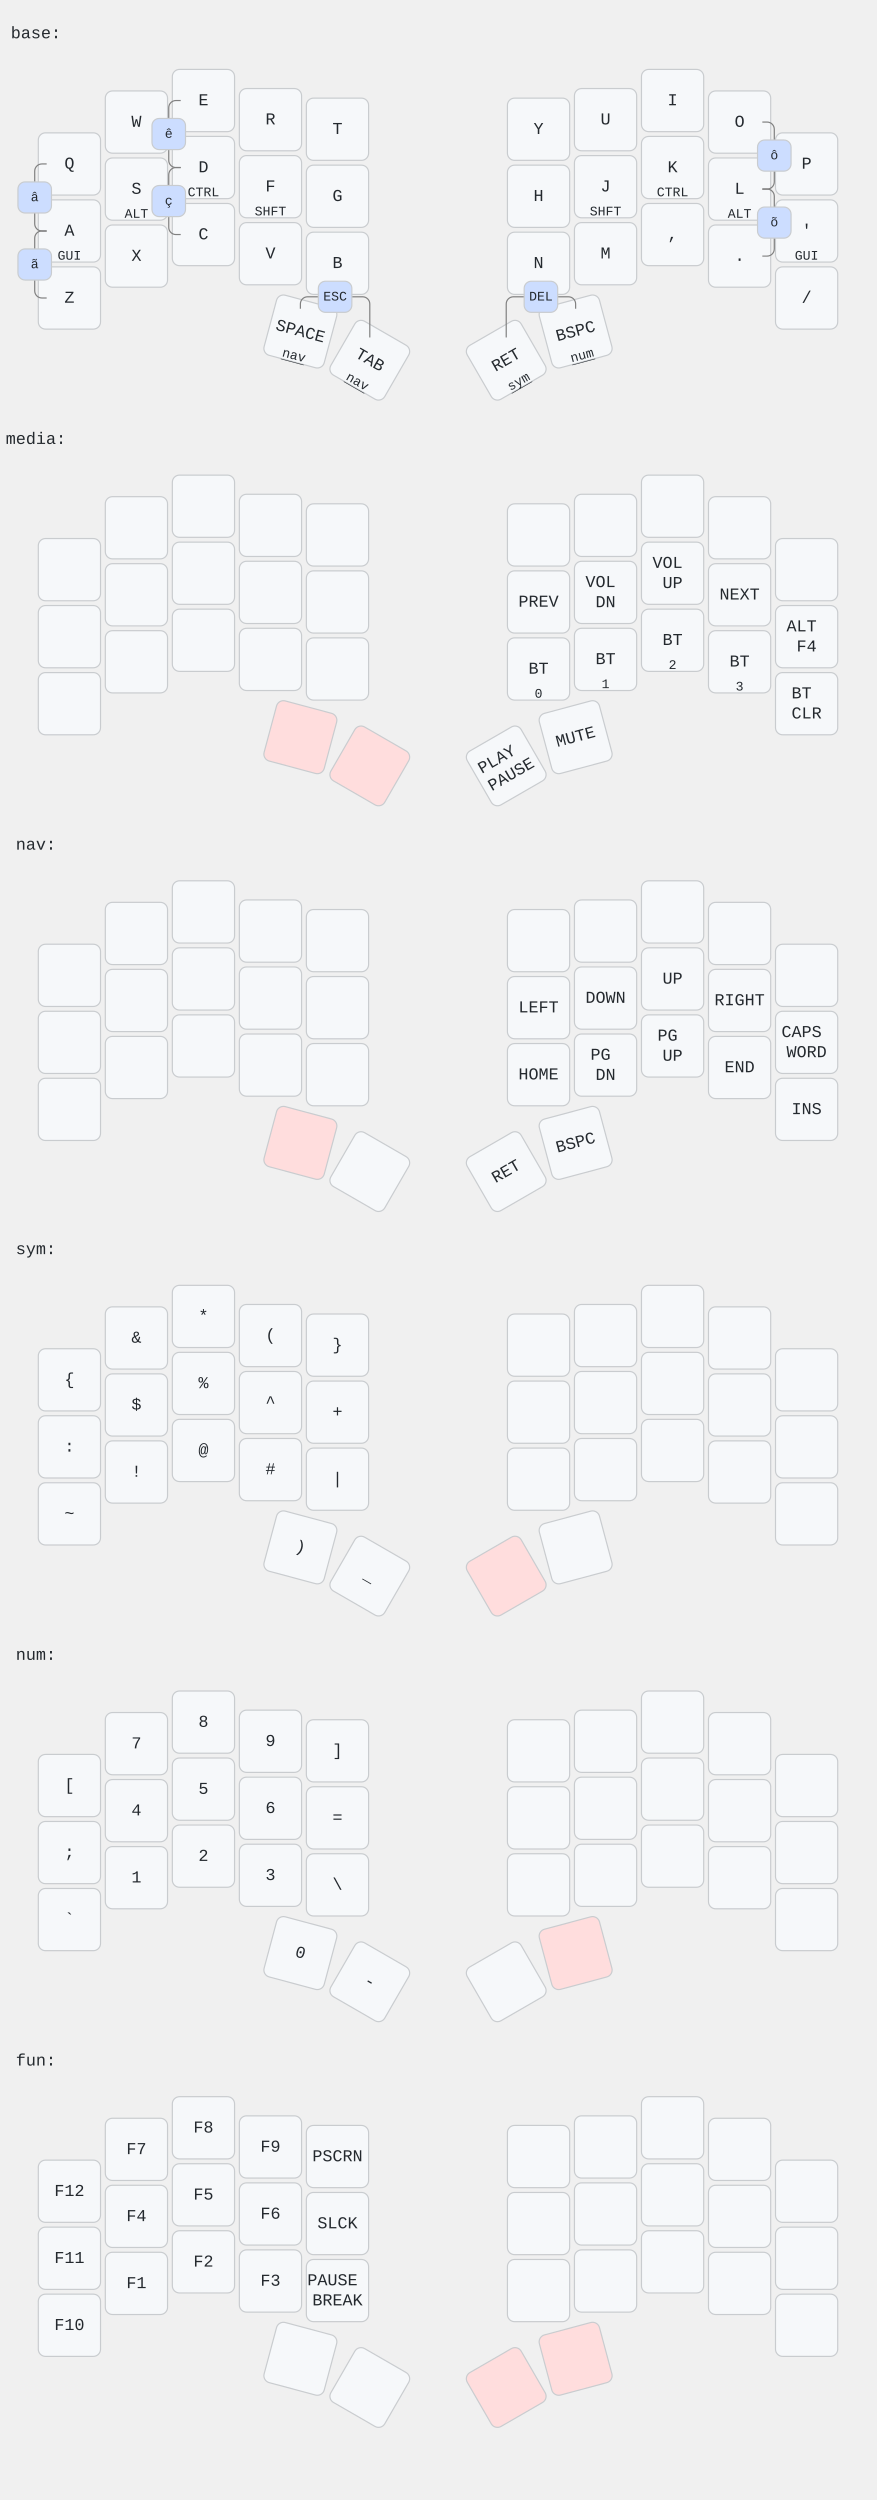
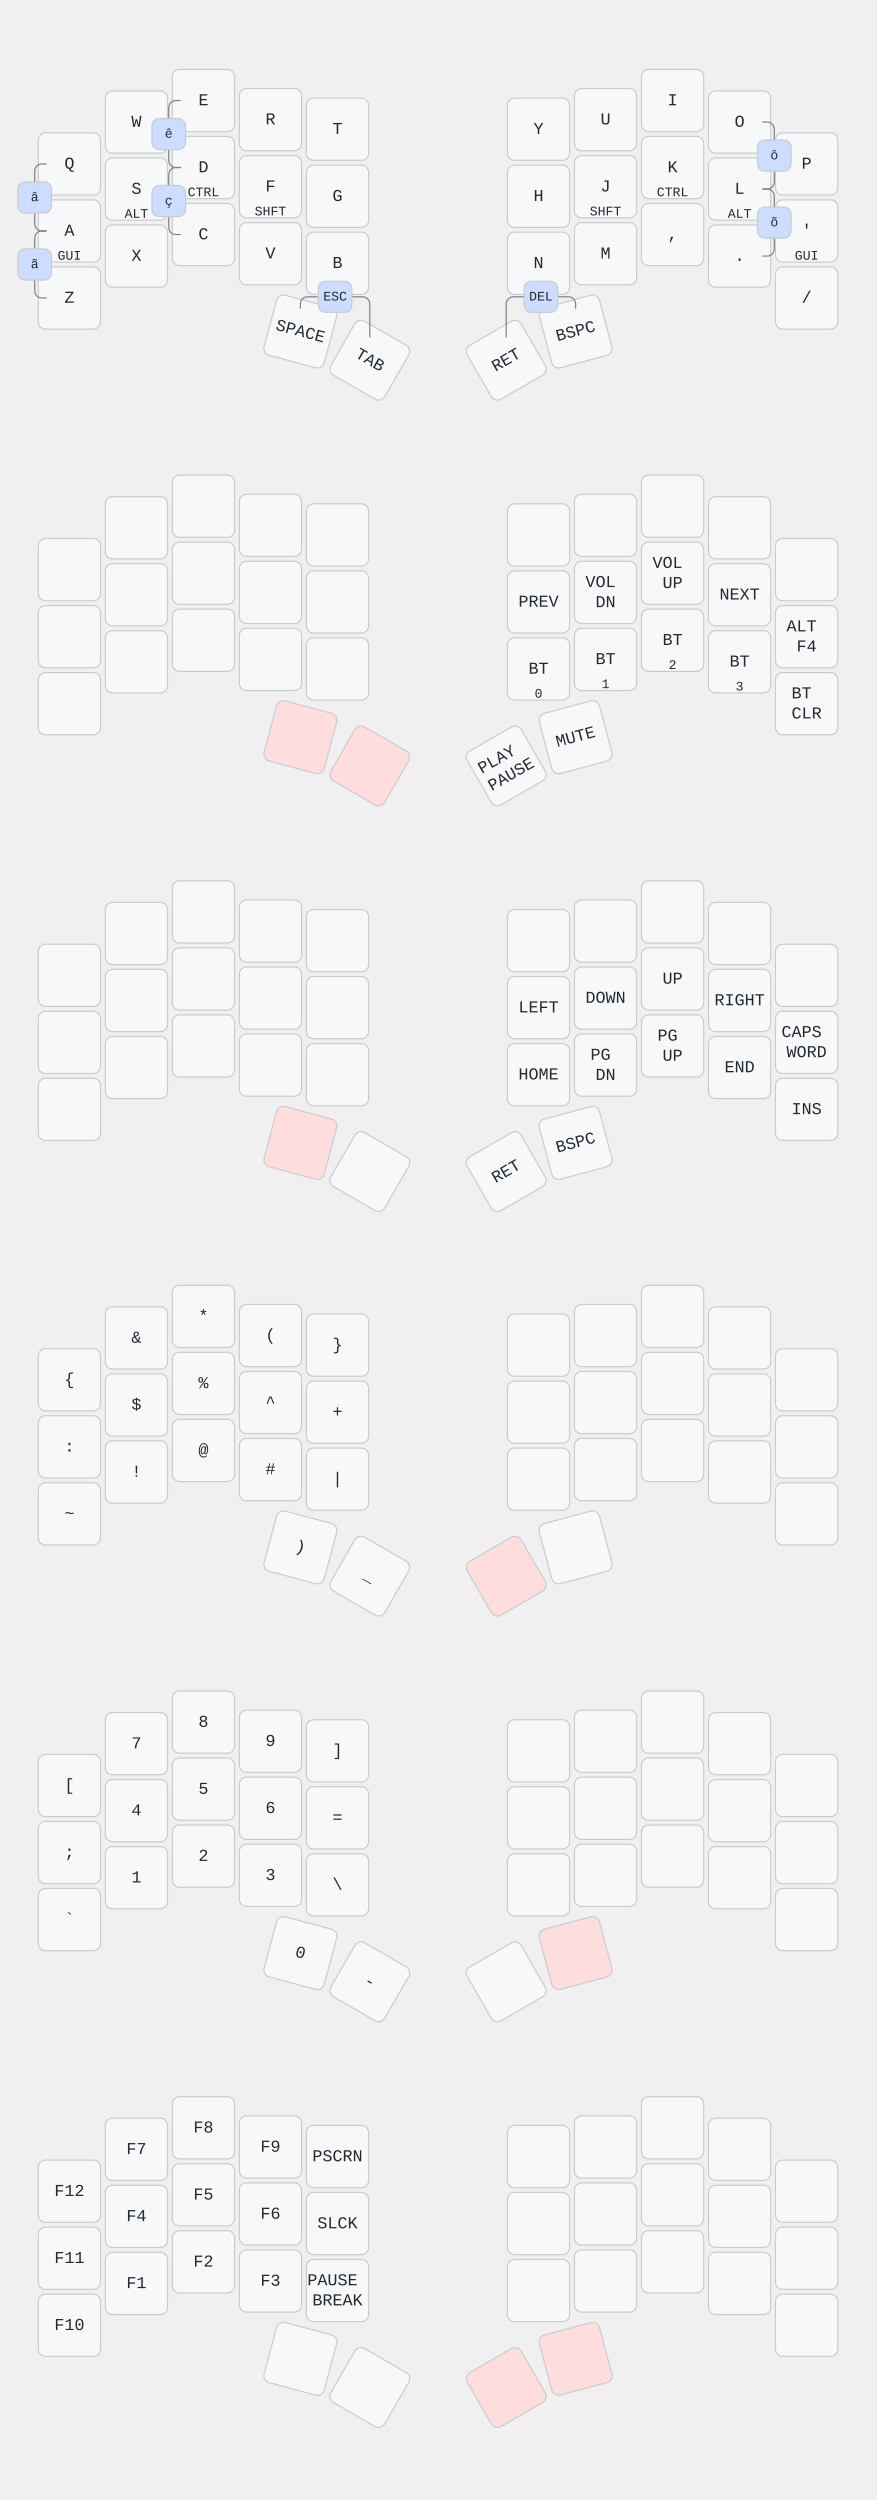
<svg xmlns="http://www.w3.org/2000/svg" width="732" height="2089" viewBox="0 0 732 2089" class="keymap">
  <style>/* inherit to force styles through use tags */
svg path {
    fill: inherit;
}

/* font and background color specifications */
svg.keymap {
    font-family: SFMono-Regular,Consolas,Liberation Mono,Menlo,monospace;
    font-size: 14px;
    font-kerning: normal;
    text-rendering: optimizeLegibility;
    fill: #24292e;
}

/* default key styling */
rect.key {
    fill: #f6f8fa;
}

rect.key, rect.combo {
    stroke: #c9cccf;
    stroke-width: 1;
}

/* default key side styling, only used is draw_key_sides is set */
rect.side {
    filter: brightness(90%);
}

/* color accent for combo boxes */
rect.combo, rect.combo-separate {
    fill: #cdf;
}

/* color accent for held keys */
rect.held, rect.combo.held {
    fill: #fdd;
}

/* color accent for ghost (optional) keys */
rect.ghost, rect.combo.ghost {
    stroke-dasharray: 4, 4;
    stroke-width: 2;
}

text {
    text-anchor: middle;
    dominant-baseline: middle;
}

/* styling for layer labels */
text.label {
    font-family: SFMono-Regular,Consolas,Liberation Mono,Menlo,monospace;
    font-size: 14px;
    font-kerning: normal;
    text-rendering: optimizeLegibility;
+     visibility: hidden;
    stroke-width: 0;
}

/* styling for optional footer */
text.footer {
    text-anchor: end;
    dominant-baseline: auto;
    stroke: white;
    stroke-width: 4;
    paint-order: stroke;
}

/* styling for combo tap, and key hold/shifted label text */
text.combo, text.hold, text.shifted {
    font-size: 11px;
}

text.hold {
    text-anchor: middle;
    dominant-baseline: auto;
}

text.shifted {
    text-anchor: middle;
    dominant-baseline: hanging;
}

text.layer-activator {
    text-decoration: underline;
}

/* styling for hold/shifted label text in combo box */
text.combo.hold, text.combo.shifted {
    font-size: 8px;
}

/* lighter symbol for transparent keys */
text.trans {
    fill: #7b7e81;
}

/* styling for combo dendrons */
path.combo {
    stroke-width: 1;
    stroke: gray;
    fill: none;
}

/* Start Tabler Icons Cleanup */
/* cannot use height/width with glyphs */
.icon-tabler &gt; path {
    fill: inherit;
    stroke: inherit;
    stroke-width: 2;
}
/* hide tabler's default box */
.icon-tabler &gt; path[stroke="none"][fill="none"] {
    visibility: hidden;
}
/* End Tabler Icons Cleanup */

@media (prefers-color-scheme: dark) {
svg.keymap { fill: #d1d6db; }
rect.key { fill: #3f4750; }
rect.key, rect.combo { stroke: #60666c; }
rect.combo, rect.combo-separate { fill: #1f3d7a; }
rect.held, rect.combo.held { fill: #854747; }
text.label, text.footer { stroke: black; }
text.trans { fill: #7e8184; }
path.combo { stroke: #7f7f7f; }

}</style>
  <g transform="translate(30, 0)" class="layer-base">
    <text x="0" y="28" class="label" id="base">base:</text>
    <g transform="translate(0, 56)">
      <g transform="translate(28, 81)" class="key keypos-0">
        <rect rx="6" ry="6" x="-26" y="-26" width="52" height="52" class="key" />
        <text x="0" y="0" class="key tap">Q</text>
      </g>
      <g transform="translate(84, 46)" class="key keypos-1">
        <rect rx="6" ry="6" x="-26" y="-26" width="52" height="52" class="key" />
        <text x="0" y="0" class="key tap">W</text>
      </g>
      <g transform="translate(140, 28)" class="key keypos-2">
        <rect rx="6" ry="6" x="-26" y="-26" width="52" height="52" class="key" />
        <text x="0" y="0" class="key tap">E</text>
      </g>
      <g transform="translate(196, 44)" class="key keypos-3">
        <rect rx="6" ry="6" x="-26" y="-26" width="52" height="52" class="key" />
        <text x="0" y="0" class="key tap">R</text>
      </g>
      <g transform="translate(252, 52)" class="key keypos-4">
        <rect rx="6" ry="6" x="-26" y="-26" width="52" height="52" class="key" />
        <text x="0" y="0" class="key tap">T</text>
      </g>
      <g transform="translate(420, 52)" class="key keypos-5">
        <rect rx="6" ry="6" x="-26" y="-26" width="52" height="52" class="key" />
        <text x="0" y="0" class="key tap">Y</text>
      </g>
      <g transform="translate(476, 44)" class="key keypos-6">
        <rect rx="6" ry="6" x="-26" y="-26" width="52" height="52" class="key" />
        <text x="0" y="0" class="key tap">U</text>
      </g>
      <g transform="translate(532, 28)" class="key keypos-7">
        <rect rx="6" ry="6" x="-26" y="-26" width="52" height="52" class="key" />
        <text x="0" y="0" class="key tap">I</text>
      </g>
      <g transform="translate(588, 46)" class="key keypos-8">
        <rect rx="6" ry="6" x="-26" y="-26" width="52" height="52" class="key" />
        <text x="0" y="0" class="key tap">O</text>
      </g>
      <g transform="translate(644, 81)" class="key keypos-9">
        <rect rx="6" ry="6" x="-26" y="-26" width="52" height="52" class="key" />
        <text x="0" y="0" class="key tap">P</text>
      </g>
      <g transform="translate(28, 137)" class="key keypos-10">
        <rect rx="6" ry="6" x="-26" y="-26" width="52" height="52" class="key" />
        <text x="0" y="0" class="key tap">A</text>
        <text x="0" y="24" class="key hold">GUI</text>
      </g>
      <g transform="translate(84, 102)" class="key keypos-11">
        <rect rx="6" ry="6" x="-26" y="-26" width="52" height="52" class="key" />
        <text x="0" y="0" class="key tap">S</text>
        <text x="0" y="24" class="key hold">ALT</text>
      </g>
      <g transform="translate(140, 84)" class="key keypos-12">
        <rect rx="6" ry="6" x="-26" y="-26" width="52" height="52" class="key" />
        <text x="0" y="0" class="key tap">D</text>
        <text x="0" y="24" class="key hold">CTRL</text>
      </g>
      <g transform="translate(196, 100)" class="key keypos-13">
        <rect rx="6" ry="6" x="-26" y="-26" width="52" height="52" class="key" />
        <text x="0" y="0" class="key tap">F</text>
        <text x="0" y="24" class="key hold">SHFT</text>
      </g>
      <g transform="translate(252, 108)" class="key keypos-14">
        <rect rx="6" ry="6" x="-26" y="-26" width="52" height="52" class="key" />
        <text x="0" y="0" class="key tap">G</text>
      </g>
      <g transform="translate(420, 108)" class="key keypos-15">
        <rect rx="6" ry="6" x="-26" y="-26" width="52" height="52" class="key" />
        <text x="0" y="0" class="key tap">H</text>
      </g>
      <g transform="translate(476, 100)" class="key keypos-16">
        <rect rx="6" ry="6" x="-26" y="-26" width="52" height="52" class="key" />
        <text x="0" y="0" class="key tap">J</text>
        <text x="0" y="24" class="key hold">SHFT</text>
      </g>
      <g transform="translate(532, 84)" class="key keypos-17">
        <rect rx="6" ry="6" x="-26" y="-26" width="52" height="52" class="key" />
        <text x="0" y="0" class="key tap">K</text>
        <text x="0" y="24" class="key hold">CTRL</text>
      </g>
      <g transform="translate(588, 102)" class="key keypos-18">
        <rect rx="6" ry="6" x="-26" y="-26" width="52" height="52" class="key" />
        <text x="0" y="0" class="key tap">L</text>
        <text x="0" y="24" class="key hold">ALT</text>
      </g>
      <g transform="translate(644, 137)" class="key keypos-19">
        <rect rx="6" ry="6" x="-26" y="-26" width="52" height="52" class="key" />
        <text x="0" y="0" class="key tap">'</text>
        <text x="0" y="24" class="key hold">GUI</text>
      </g>
      <g transform="translate(28, 193)" class="key keypos-20">
        <rect rx="6" ry="6" x="-26" y="-26" width="52" height="52" class="key" />
        <text x="0" y="0" class="key tap">Z</text>
      </g>
      <g transform="translate(84, 158)" class="key keypos-21">
        <rect rx="6" ry="6" x="-26" y="-26" width="52" height="52" class="key" />
        <text x="0" y="0" class="key tap">X</text>
      </g>
      <g transform="translate(140, 140)" class="key keypos-22">
        <rect rx="6" ry="6" x="-26" y="-26" width="52" height="52" class="key" />
        <text x="0" y="0" class="key tap">C</text>
      </g>
      <g transform="translate(196, 156)" class="key keypos-23">
        <rect rx="6" ry="6" x="-26" y="-26" width="52" height="52" class="key" />
        <text x="0" y="0" class="key tap">V</text>
      </g>
      <g transform="translate(252, 164)" class="key keypos-24">
        <rect rx="6" ry="6" x="-26" y="-26" width="52" height="52" class="key" />
        <text x="0" y="0" class="key tap">B</text>
      </g>
      <g transform="translate(420, 164)" class="key keypos-25">
        <rect rx="6" ry="6" x="-26" y="-26" width="52" height="52" class="key" />
        <text x="0" y="0" class="key tap">N</text>
      </g>
      <g transform="translate(476, 156)" class="key keypos-26">
        <rect rx="6" ry="6" x="-26" y="-26" width="52" height="52" class="key" />
        <text x="0" y="0" class="key tap">M</text>
      </g>
      <g transform="translate(532, 140)" class="key keypos-27">
        <rect rx="6" ry="6" x="-26" y="-26" width="52" height="52" class="key" />
        <text x="0" y="0" class="key tap">,</text>
      </g>
      <g transform="translate(588, 158)" class="key keypos-28">
        <rect rx="6" ry="6" x="-26" y="-26" width="52" height="52" class="key" />
        <text x="0" y="0" class="key tap">.</text>
      </g>
      <g transform="translate(644, 193)" class="key keypos-29">
        <rect rx="6" ry="6" x="-26" y="-26" width="52" height="52" class="key" />
        <text x="0" y="0" class="key tap">/</text>
      </g>
      <g transform="translate(221, 221) rotate(15.0)" class="key keypos-30">
        <rect rx="6" ry="6" x="-26" y="-26" width="52" height="52" class="key" />
        <text x="0" y="0" class="key tap">SPACE</text>
        <a href="#nav">
-           <text x="0" y="24" class="key hold layer-activator">nav</text>
-         </a>
+ </a>
      </g>
      <g transform="translate(279, 245) rotate(30.0)" class="key keypos-31">
        <rect rx="6" ry="6" x="-26" y="-26" width="52" height="52" class="key" />
        <text x="0" y="0" class="key tap">TAB</text>
        <a href="#nav">
-           <text x="0" y="24" class="key hold layer-activator">nav</text>
-         </a>
+ </a>
      </g>
      <g transform="translate(393, 245) rotate(-30.0)" class="key keypos-32">
        <rect rx="6" ry="6" x="-26" y="-26" width="52" height="52" class="key" />
        <text x="0" y="0" class="key tap">RET</text>
        <a href="#sym">
-           <text x="0" y="24" class="key hold layer-activator">sym</text>
-         </a>
+ </a>
      </g>
      <g transform="translate(451, 221) rotate(-15.0)" class="key keypos-33">
        <rect rx="6" ry="6" x="-26" y="-26" width="52" height="52" class="key" />
        <text x="0" y="0" class="key tap">BSPC</text>
        <a href="#num">
-           <text x="0" y="24" class="key hold layer-activator">num</text>
-         </a>
+ </a>
      </g>
      <g class="combo combopos-0">
        <path d="M250,192 h-23 a6.0,6.0 0 0 0 -6.0,6.0 v4" class="combo" />
        <path d="M250,192 h23 a6.0,6.0 0 0 1 6.0,6.0 v28" class="combo" />
        <rect rx="6" ry="6" x="236" y="179" width="28" height="26" class="combo" />
        <text x="250" y="192" class="combo tap">ESC</text>
      </g>
      <g class="combo combopos-1">
        <path d="M422,192 h-23 a6.0,6.0 0 0 0 -6.0,6.0 v28" class="combo" />
        <path d="M422,192 h23 a6.0,6.0 0 0 1 6.0,6.0 v4" class="combo" />
        <rect rx="6" ry="6" x="408" y="179" width="28" height="26" class="combo" />
        <text x="422" y="192" class="combo tap">DEL</text>
      </g>
      <g class="combo combopos-2">
        <path d="M111,112 v-22 a6.0,6.0 0 0 1 6.0,-6.0 h4" class="combo" />
        <path d="M111,112 v22 a6.0,6.0 0 0 0 6.0,6.0 h4" class="combo" />
        <rect rx="6" ry="6" x="97" y="99" width="28" height="26" class="combo" />
        <text x="111" y="112" class="combo tap">ç</text>
      </g>
      <g class="combo combopos-3">
        <path d="M-1,165 v-22 a6.0,6.0 0 0 1 6.0,-6.0 h4" class="combo" />
        <path d="M-1,165 v22 a6.0,6.0 0 0 0 6.0,6.0 h4" class="combo" />
        <rect rx="6" ry="6" x="-15" y="152" width="28" height="26" class="combo" />
        <text x="-1" y="165" class="combo tap">ã</text>
      </g>
      <g class="combo combopos-4">
        <path d="M111,56 v-22 a6.0,6.0 0 0 1 6.0,-6.0 h4" class="combo" />
        <path d="M111,56 v22 a6.0,6.0 0 0 0 6.0,6.0 h4" class="combo" />
        <rect rx="6" ry="6" x="97" y="43" width="28" height="26" class="combo" />
        <text x="111" y="56" class="combo tap">ê</text>
      </g>
      <g class="combo combopos-5">
        <path d="M617,74 v-22 a6.0,6.0 0 0 0 -6.0,-6.0 h-4" class="combo" />
        <path d="M617,74 v22 a6.0,6.0 0 0 1 -6.0,6.0 h-4" class="combo" />
        <rect rx="6" ry="6" x="603" y="61" width="28" height="26" class="combo" />
        <text x="617" y="74" class="combo tap">ô</text>
      </g>
      <g class="combo combopos-6">
        <path d="M617,130 v-22 a6.0,6.0 0 0 0 -6.0,-6.0 h-4" class="combo" />
        <path d="M617,130 v22 a6.0,6.0 0 0 1 -6.0,6.0 h-4" class="combo" />
        <rect rx="6" ry="6" x="603" y="117" width="28" height="26" class="combo" />
        <text x="617" y="130" class="combo tap">õ</text>
      </g>
      <g class="combo combopos-7">
        <path d="M-1,109 v-22 a6.0,6.0 0 0 1 6.0,-6.0 h4" class="combo" />
        <path d="M-1,109 v22 a6.0,6.0 0 0 0 6.0,6.0 h4" class="combo" />
        <rect rx="6" ry="6" x="-15" y="96" width="28" height="26" class="combo" />
        <text x="-1" y="109" class="combo tap">â</text>
      </g>
    </g>
  </g>
  <g transform="translate(30, 339)" class="layer-media">
    <text x="0" y="28" class="label" id="media">media:</text>
    <g transform="translate(0, 56)">
      <g transform="translate(28, 81)" class="key keypos-0">
        <rect rx="6" ry="6" x="-26" y="-26" width="52" height="52" class="key" />
      </g>
      <g transform="translate(84, 46)" class="key keypos-1">
        <rect rx="6" ry="6" x="-26" y="-26" width="52" height="52" class="key" />
      </g>
      <g transform="translate(140, 28)" class="key keypos-2">
        <rect rx="6" ry="6" x="-26" y="-26" width="52" height="52" class="key" />
      </g>
      <g transform="translate(196, 44)" class="key keypos-3">
        <rect rx="6" ry="6" x="-26" y="-26" width="52" height="52" class="key" />
      </g>
      <g transform="translate(252, 52)" class="key keypos-4">
        <rect rx="6" ry="6" x="-26" y="-26" width="52" height="52" class="key" />
      </g>
      <g transform="translate(420, 52)" class="key keypos-5">
        <rect rx="6" ry="6" x="-26" y="-26" width="52" height="52" class="key" />
      </g>
      <g transform="translate(476, 44)" class="key keypos-6">
        <rect rx="6" ry="6" x="-26" y="-26" width="52" height="52" class="key" />
      </g>
      <g transform="translate(532, 28)" class="key keypos-7">
        <rect rx="6" ry="6" x="-26" y="-26" width="52" height="52" class="key" />
      </g>
      <g transform="translate(588, 46)" class="key keypos-8">
        <rect rx="6" ry="6" x="-26" y="-26" width="52" height="52" class="key" />
      </g>
      <g transform="translate(644, 81)" class="key keypos-9">
        <rect rx="6" ry="6" x="-26" y="-26" width="52" height="52" class="key" />
      </g>
      <g transform="translate(28, 137)" class="key keypos-10">
        <rect rx="6" ry="6" x="-26" y="-26" width="52" height="52" class="key" />
      </g>
      <g transform="translate(84, 102)" class="key keypos-11">
        <rect rx="6" ry="6" x="-26" y="-26" width="52" height="52" class="key" />
      </g>
      <g transform="translate(140, 84)" class="key keypos-12">
        <rect rx="6" ry="6" x="-26" y="-26" width="52" height="52" class="key" />
      </g>
      <g transform="translate(196, 100)" class="key keypos-13">
        <rect rx="6" ry="6" x="-26" y="-26" width="52" height="52" class="key" />
      </g>
      <g transform="translate(252, 108)" class="key keypos-14">
        <rect rx="6" ry="6" x="-26" y="-26" width="52" height="52" class="key" />
      </g>
      <g transform="translate(420, 108)" class="key keypos-15">
        <rect rx="6" ry="6" x="-26" y="-26" width="52" height="52" class="key" />
        <text x="0" y="0" class="key tap">PREV</text>
      </g>
      <g transform="translate(476, 100)" class="key keypos-16">
        <rect rx="6" ry="6" x="-26" y="-26" width="52" height="52" class="key" />
        <text x="0" y="0" class="key tap">
          <tspan x="0" dy="-0.6em">VOL</tspan>
          <tspan x="0" dy="1.2em">DN</tspan>
        </text>
      </g>
      <g transform="translate(532, 84)" class="key keypos-17">
        <rect rx="6" ry="6" x="-26" y="-26" width="52" height="52" class="key" />
        <text x="0" y="0" class="key tap">
          <tspan x="0" dy="-0.6em">VOL</tspan>
          <tspan x="0" dy="1.2em">UP</tspan>
        </text>
      </g>
      <g transform="translate(588, 102)" class="key keypos-18">
        <rect rx="6" ry="6" x="-26" y="-26" width="52" height="52" class="key" />
        <text x="0" y="0" class="key tap">NEXT</text>
      </g>
      <g transform="translate(644, 137)" class="key keypos-19">
        <rect rx="6" ry="6" x="-26" y="-26" width="52" height="52" class="key" />
        <text x="0" y="0" class="key tap">
          <tspan x="0" dy="-0.6em">ALT</tspan>
          <tspan x="0" dy="1.2em">F4</tspan>
        </text>
      </g>
      <g transform="translate(28, 193)" class="key keypos-20">
        <rect rx="6" ry="6" x="-26" y="-26" width="52" height="52" class="key" />
      </g>
      <g transform="translate(84, 158)" class="key keypos-21">
        <rect rx="6" ry="6" x="-26" y="-26" width="52" height="52" class="key" />
      </g>
      <g transform="translate(140, 140)" class="key keypos-22">
        <rect rx="6" ry="6" x="-26" y="-26" width="52" height="52" class="key" />
      </g>
      <g transform="translate(196, 156)" class="key keypos-23">
        <rect rx="6" ry="6" x="-26" y="-26" width="52" height="52" class="key" />
      </g>
      <g transform="translate(252, 164)" class="key keypos-24">
        <rect rx="6" ry="6" x="-26" y="-26" width="52" height="52" class="key" />
      </g>
      <g transform="translate(420, 164)" class="key keypos-25">
        <rect rx="6" ry="6" x="-26" y="-26" width="52" height="52" class="key" />
        <text x="0" y="0" class="key tap">BT</text>
        <text x="0" y="24" class="key hold">0</text>
      </g>
      <g transform="translate(476, 156)" class="key keypos-26">
        <rect rx="6" ry="6" x="-26" y="-26" width="52" height="52" class="key" />
        <text x="0" y="0" class="key tap">BT</text>
        <text x="0" y="24" class="key hold">1</text>
      </g>
      <g transform="translate(532, 140)" class="key keypos-27">
        <rect rx="6" ry="6" x="-26" y="-26" width="52" height="52" class="key" />
        <text x="0" y="0" class="key tap">BT</text>
        <text x="0" y="24" class="key hold">2</text>
      </g>
      <g transform="translate(588, 158)" class="key keypos-28">
        <rect rx="6" ry="6" x="-26" y="-26" width="52" height="52" class="key" />
        <text x="0" y="0" class="key tap">BT</text>
        <text x="0" y="24" class="key hold">3</text>
      </g>
      <g transform="translate(644, 193)" class="key keypos-29">
        <rect rx="6" ry="6" x="-26" y="-26" width="52" height="52" class="key" />
        <text x="0" y="0" class="key tap">
          <tspan x="0" dy="-0.6em">BT</tspan>
          <tspan x="0" dy="1.2em">CLR</tspan>
        </text>
      </g>
      <g transform="translate(221, 221) rotate(15.0)" class="key held keypos-30">
        <rect rx="6" ry="6" x="-26" y="-26" width="52" height="52" class="key held" />
      </g>
      <g transform="translate(279, 245) rotate(30.0)" class="key held keypos-31">
        <rect rx="6" ry="6" x="-26" y="-26" width="52" height="52" class="key held" />
      </g>
      <g transform="translate(393, 245) rotate(-30.0)" class="key keypos-32">
        <rect rx="6" ry="6" x="-26" y="-26" width="52" height="52" class="key" />
        <text x="0" y="0" class="key tap">
          <tspan x="0" dy="-0.6em">PLAY</tspan>
          <tspan x="0" dy="1.2em">PAUSE</tspan>
        </text>
      </g>
      <g transform="translate(451, 221) rotate(-15.0)" class="key keypos-33">
        <rect rx="6" ry="6" x="-26" y="-26" width="52" height="52" class="key" />
        <text x="0" y="0" class="key tap">MUTE</text>
      </g>
    </g>
  </g>
  <g transform="translate(30, 678)" class="layer-nav">
    <text x="0" y="28" class="label" id="nav">nav:</text>
    <g transform="translate(0, 56)">
      <g transform="translate(28, 81)" class="key keypos-0">
        <rect rx="6" ry="6" x="-26" y="-26" width="52" height="52" class="key" />
      </g>
      <g transform="translate(84, 46)" class="key keypos-1">
        <rect rx="6" ry="6" x="-26" y="-26" width="52" height="52" class="key" />
      </g>
      <g transform="translate(140, 28)" class="key keypos-2">
        <rect rx="6" ry="6" x="-26" y="-26" width="52" height="52" class="key" />
      </g>
      <g transform="translate(196, 44)" class="key keypos-3">
        <rect rx="6" ry="6" x="-26" y="-26" width="52" height="52" class="key" />
      </g>
      <g transform="translate(252, 52)" class="key keypos-4">
        <rect rx="6" ry="6" x="-26" y="-26" width="52" height="52" class="key" />
      </g>
      <g transform="translate(420, 52)" class="key keypos-5">
        <rect rx="6" ry="6" x="-26" y="-26" width="52" height="52" class="key" />
      </g>
      <g transform="translate(476, 44)" class="key keypos-6">
        <rect rx="6" ry="6" x="-26" y="-26" width="52" height="52" class="key" />
      </g>
      <g transform="translate(532, 28)" class="key keypos-7">
        <rect rx="6" ry="6" x="-26" y="-26" width="52" height="52" class="key" />
      </g>
      <g transform="translate(588, 46)" class="key keypos-8">
        <rect rx="6" ry="6" x="-26" y="-26" width="52" height="52" class="key" />
      </g>
      <g transform="translate(644, 81)" class="key keypos-9">
        <rect rx="6" ry="6" x="-26" y="-26" width="52" height="52" class="key" />
      </g>
      <g transform="translate(28, 137)" class="key keypos-10">
        <rect rx="6" ry="6" x="-26" y="-26" width="52" height="52" class="key" />
      </g>
      <g transform="translate(84, 102)" class="key keypos-11">
        <rect rx="6" ry="6" x="-26" y="-26" width="52" height="52" class="key" />
      </g>
      <g transform="translate(140, 84)" class="key keypos-12">
        <rect rx="6" ry="6" x="-26" y="-26" width="52" height="52" class="key" />
      </g>
      <g transform="translate(196, 100)" class="key keypos-13">
        <rect rx="6" ry="6" x="-26" y="-26" width="52" height="52" class="key" />
      </g>
      <g transform="translate(252, 108)" class="key keypos-14">
        <rect rx="6" ry="6" x="-26" y="-26" width="52" height="52" class="key" />
      </g>
      <g transform="translate(420, 108)" class="key keypos-15">
        <rect rx="6" ry="6" x="-26" y="-26" width="52" height="52" class="key" />
        <text x="0" y="0" class="key tap">LEFT</text>
      </g>
      <g transform="translate(476, 100)" class="key keypos-16">
        <rect rx="6" ry="6" x="-26" y="-26" width="52" height="52" class="key" />
        <text x="0" y="0" class="key tap">DOWN</text>
      </g>
      <g transform="translate(532, 84)" class="key keypos-17">
        <rect rx="6" ry="6" x="-26" y="-26" width="52" height="52" class="key" />
        <text x="0" y="0" class="key tap">UP</text>
      </g>
      <g transform="translate(588, 102)" class="key keypos-18">
        <rect rx="6" ry="6" x="-26" y="-26" width="52" height="52" class="key" />
        <text x="0" y="0" class="key tap">RIGHT</text>
      </g>
      <g transform="translate(644, 137)" class="key keypos-19">
        <rect rx="6" ry="6" x="-26" y="-26" width="52" height="52" class="key" />
        <text x="0" y="0" class="key tap">
          <tspan x="0" dy="-0.6em">CAPS</tspan>
          <tspan x="0" dy="1.2em">WORD</tspan>
        </text>
      </g>
      <g transform="translate(28, 193)" class="key keypos-20">
        <rect rx="6" ry="6" x="-26" y="-26" width="52" height="52" class="key" />
      </g>
      <g transform="translate(84, 158)" class="key keypos-21">
        <rect rx="6" ry="6" x="-26" y="-26" width="52" height="52" class="key" />
      </g>
      <g transform="translate(140, 140)" class="key keypos-22">
        <rect rx="6" ry="6" x="-26" y="-26" width="52" height="52" class="key" />
      </g>
      <g transform="translate(196, 156)" class="key keypos-23">
        <rect rx="6" ry="6" x="-26" y="-26" width="52" height="52" class="key" />
      </g>
      <g transform="translate(252, 164)" class="key keypos-24">
        <rect rx="6" ry="6" x="-26" y="-26" width="52" height="52" class="key" />
      </g>
      <g transform="translate(420, 164)" class="key keypos-25">
        <rect rx="6" ry="6" x="-26" y="-26" width="52" height="52" class="key" />
        <text x="0" y="0" class="key tap">HOME</text>
      </g>
      <g transform="translate(476, 156)" class="key keypos-26">
        <rect rx="6" ry="6" x="-26" y="-26" width="52" height="52" class="key" />
        <text x="0" y="0" class="key tap">
          <tspan x="0" dy="-0.6em">PG</tspan>
          <tspan x="0" dy="1.2em">DN</tspan>
        </text>
      </g>
      <g transform="translate(532, 140)" class="key keypos-27">
        <rect rx="6" ry="6" x="-26" y="-26" width="52" height="52" class="key" />
        <text x="0" y="0" class="key tap">
          <tspan x="0" dy="-0.6em">PG</tspan>
          <tspan x="0" dy="1.2em">UP</tspan>
        </text>
      </g>
      <g transform="translate(588, 158)" class="key keypos-28">
        <rect rx="6" ry="6" x="-26" y="-26" width="52" height="52" class="key" />
        <text x="0" y="0" class="key tap">END</text>
      </g>
      <g transform="translate(644, 193)" class="key keypos-29">
        <rect rx="6" ry="6" x="-26" y="-26" width="52" height="52" class="key" />
        <text x="0" y="0" class="key tap">INS</text>
      </g>
      <g transform="translate(221, 221) rotate(15.0)" class="key held keypos-30">
        <rect rx="6" ry="6" x="-26" y="-26" width="52" height="52" class="key held" />
      </g>
      <g transform="translate(279, 245) rotate(30.0)" class="key keypos-31">
        <rect rx="6" ry="6" x="-26" y="-26" width="52" height="52" class="key" />
      </g>
      <g transform="translate(393, 245) rotate(-30.0)" class="key keypos-32">
        <rect rx="6" ry="6" x="-26" y="-26" width="52" height="52" class="key" />
        <text x="0" y="0" class="key tap">RET</text>
      </g>
      <g transform="translate(451, 221) rotate(-15.0)" class="key keypos-33">
        <rect rx="6" ry="6" x="-26" y="-26" width="52" height="52" class="key" />
        <text x="0" y="0" class="key tap">BSPC</text>
      </g>
    </g>
  </g>
  <g transform="translate(30, 1016)" class="layer-sym">
    <text x="0" y="28" class="label" id="sym">sym:</text>
    <g transform="translate(0, 56)">
      <g transform="translate(28, 81)" class="key keypos-0">
        <rect rx="6" ry="6" x="-26" y="-26" width="52" height="52" class="key" />
        <text x="0" y="0" class="key tap">{</text>
      </g>
      <g transform="translate(84, 46)" class="key keypos-1">
        <rect rx="6" ry="6" x="-26" y="-26" width="52" height="52" class="key" />
        <text x="0" y="0" class="key tap">&amp;</text>
      </g>
      <g transform="translate(140, 28)" class="key keypos-2">
        <rect rx="6" ry="6" x="-26" y="-26" width="52" height="52" class="key" />
        <text x="0" y="0" class="key tap">*</text>
      </g>
      <g transform="translate(196, 44)" class="key keypos-3">
        <rect rx="6" ry="6" x="-26" y="-26" width="52" height="52" class="key" />
        <text x="0" y="0" class="key tap">(</text>
      </g>
      <g transform="translate(252, 52)" class="key keypos-4">
        <rect rx="6" ry="6" x="-26" y="-26" width="52" height="52" class="key" />
        <text x="0" y="0" class="key tap">}</text>
      </g>
      <g transform="translate(420, 52)" class="key keypos-5">
        <rect rx="6" ry="6" x="-26" y="-26" width="52" height="52" class="key" />
      </g>
      <g transform="translate(476, 44)" class="key keypos-6">
        <rect rx="6" ry="6" x="-26" y="-26" width="52" height="52" class="key" />
      </g>
      <g transform="translate(532, 28)" class="key keypos-7">
        <rect rx="6" ry="6" x="-26" y="-26" width="52" height="52" class="key" />
      </g>
      <g transform="translate(588, 46)" class="key keypos-8">
        <rect rx="6" ry="6" x="-26" y="-26" width="52" height="52" class="key" />
      </g>
      <g transform="translate(644, 81)" class="key keypos-9">
        <rect rx="6" ry="6" x="-26" y="-26" width="52" height="52" class="key" />
      </g>
      <g transform="translate(28, 137)" class="key keypos-10">
        <rect rx="6" ry="6" x="-26" y="-26" width="52" height="52" class="key" />
        <text x="0" y="0" class="key tap">:</text>
      </g>
      <g transform="translate(84, 102)" class="key keypos-11">
        <rect rx="6" ry="6" x="-26" y="-26" width="52" height="52" class="key" />
        <text x="0" y="0" class="key tap">$</text>
      </g>
      <g transform="translate(140, 84)" class="key keypos-12">
        <rect rx="6" ry="6" x="-26" y="-26" width="52" height="52" class="key" />
        <text x="0" y="0" class="key tap">%</text>
      </g>
      <g transform="translate(196, 100)" class="key keypos-13">
        <rect rx="6" ry="6" x="-26" y="-26" width="52" height="52" class="key" />
        <text x="0" y="0" class="key tap">^</text>
      </g>
      <g transform="translate(252, 108)" class="key keypos-14">
        <rect rx="6" ry="6" x="-26" y="-26" width="52" height="52" class="key" />
        <text x="0" y="0" class="key tap">+</text>
      </g>
      <g transform="translate(420, 108)" class="key keypos-15">
        <rect rx="6" ry="6" x="-26" y="-26" width="52" height="52" class="key" />
      </g>
      <g transform="translate(476, 100)" class="key keypos-16">
        <rect rx="6" ry="6" x="-26" y="-26" width="52" height="52" class="key" />
      </g>
      <g transform="translate(532, 84)" class="key keypos-17">
        <rect rx="6" ry="6" x="-26" y="-26" width="52" height="52" class="key" />
      </g>
      <g transform="translate(588, 102)" class="key keypos-18">
        <rect rx="6" ry="6" x="-26" y="-26" width="52" height="52" class="key" />
      </g>
      <g transform="translate(644, 137)" class="key keypos-19">
        <rect rx="6" ry="6" x="-26" y="-26" width="52" height="52" class="key" />
      </g>
      <g transform="translate(28, 193)" class="key keypos-20">
        <rect rx="6" ry="6" x="-26" y="-26" width="52" height="52" class="key" />
        <text x="0" y="0" class="key tap">~</text>
      </g>
      <g transform="translate(84, 158)" class="key keypos-21">
        <rect rx="6" ry="6" x="-26" y="-26" width="52" height="52" class="key" />
        <text x="0" y="0" class="key tap">!</text>
      </g>
      <g transform="translate(140, 140)" class="key keypos-22">
        <rect rx="6" ry="6" x="-26" y="-26" width="52" height="52" class="key" />
        <text x="0" y="0" class="key tap">@</text>
      </g>
      <g transform="translate(196, 156)" class="key keypos-23">
        <rect rx="6" ry="6" x="-26" y="-26" width="52" height="52" class="key" />
        <text x="0" y="0" class="key tap">#</text>
      </g>
      <g transform="translate(252, 164)" class="key keypos-24">
        <rect rx="6" ry="6" x="-26" y="-26" width="52" height="52" class="key" />
        <text x="0" y="0" class="key tap">|</text>
      </g>
      <g transform="translate(420, 164)" class="key keypos-25">
        <rect rx="6" ry="6" x="-26" y="-26" width="52" height="52" class="key" />
      </g>
      <g transform="translate(476, 156)" class="key keypos-26">
        <rect rx="6" ry="6" x="-26" y="-26" width="52" height="52" class="key" />
      </g>
      <g transform="translate(532, 140)" class="key keypos-27">
        <rect rx="6" ry="6" x="-26" y="-26" width="52" height="52" class="key" />
      </g>
      <g transform="translate(588, 158)" class="key keypos-28">
        <rect rx="6" ry="6" x="-26" y="-26" width="52" height="52" class="key" />
      </g>
      <g transform="translate(644, 193)" class="key keypos-29">
        <rect rx="6" ry="6" x="-26" y="-26" width="52" height="52" class="key" />
      </g>
      <g transform="translate(221, 221) rotate(15.0)" class="key keypos-30">
        <rect rx="6" ry="6" x="-26" y="-26" width="52" height="52" class="key" />
        <text x="0" y="0" class="key tap">)</text>
      </g>
      <g transform="translate(279, 245) rotate(30.0)" class="key keypos-31">
        <rect rx="6" ry="6" x="-26" y="-26" width="52" height="52" class="key" />
        <text x="0" y="0" class="key tap">_</text>
      </g>
      <g transform="translate(393, 245) rotate(-30.0)" class="key held keypos-32">
        <rect rx="6" ry="6" x="-26" y="-26" width="52" height="52" class="key held" />
      </g>
      <g transform="translate(451, 221) rotate(-15.0)" class="key keypos-33">
        <rect rx="6" ry="6" x="-26" y="-26" width="52" height="52" class="key" />
      </g>
    </g>
  </g>
  <g transform="translate(30, 1355)" class="layer-num">
    <text x="0" y="28" class="label" id="num">num:</text>
    <g transform="translate(0, 56)">
      <g transform="translate(28, 81)" class="key keypos-0">
        <rect rx="6" ry="6" x="-26" y="-26" width="52" height="52" class="key" />
        <text x="0" y="0" class="key tap">[</text>
      </g>
      <g transform="translate(84, 46)" class="key keypos-1">
        <rect rx="6" ry="6" x="-26" y="-26" width="52" height="52" class="key" />
        <text x="0" y="0" class="key tap">7</text>
      </g>
      <g transform="translate(140, 28)" class="key keypos-2">
        <rect rx="6" ry="6" x="-26" y="-26" width="52" height="52" class="key" />
        <text x="0" y="0" class="key tap">8</text>
      </g>
      <g transform="translate(196, 44)" class="key keypos-3">
        <rect rx="6" ry="6" x="-26" y="-26" width="52" height="52" class="key" />
        <text x="0" y="0" class="key tap">9</text>
      </g>
      <g transform="translate(252, 52)" class="key keypos-4">
        <rect rx="6" ry="6" x="-26" y="-26" width="52" height="52" class="key" />
        <text x="0" y="0" class="key tap">]</text>
      </g>
      <g transform="translate(420, 52)" class="key keypos-5">
        <rect rx="6" ry="6" x="-26" y="-26" width="52" height="52" class="key" />
      </g>
      <g transform="translate(476, 44)" class="key keypos-6">
        <rect rx="6" ry="6" x="-26" y="-26" width="52" height="52" class="key" />
      </g>
      <g transform="translate(532, 28)" class="key keypos-7">
        <rect rx="6" ry="6" x="-26" y="-26" width="52" height="52" class="key" />
      </g>
      <g transform="translate(588, 46)" class="key keypos-8">
        <rect rx="6" ry="6" x="-26" y="-26" width="52" height="52" class="key" />
      </g>
      <g transform="translate(644, 81)" class="key keypos-9">
        <rect rx="6" ry="6" x="-26" y="-26" width="52" height="52" class="key" />
      </g>
      <g transform="translate(28, 137)" class="key keypos-10">
        <rect rx="6" ry="6" x="-26" y="-26" width="52" height="52" class="key" />
        <text x="0" y="0" class="key tap">;</text>
      </g>
      <g transform="translate(84, 102)" class="key keypos-11">
        <rect rx="6" ry="6" x="-26" y="-26" width="52" height="52" class="key" />
        <text x="0" y="0" class="key tap">4</text>
      </g>
      <g transform="translate(140, 84)" class="key keypos-12">
        <rect rx="6" ry="6" x="-26" y="-26" width="52" height="52" class="key" />
        <text x="0" y="0" class="key tap">5</text>
      </g>
      <g transform="translate(196, 100)" class="key keypos-13">
        <rect rx="6" ry="6" x="-26" y="-26" width="52" height="52" class="key" />
        <text x="0" y="0" class="key tap">6</text>
      </g>
      <g transform="translate(252, 108)" class="key keypos-14">
        <rect rx="6" ry="6" x="-26" y="-26" width="52" height="52" class="key" />
        <text x="0" y="0" class="key tap">=</text>
      </g>
      <g transform="translate(420, 108)" class="key keypos-15">
        <rect rx="6" ry="6" x="-26" y="-26" width="52" height="52" class="key" />
      </g>
      <g transform="translate(476, 100)" class="key keypos-16">
        <rect rx="6" ry="6" x="-26" y="-26" width="52" height="52" class="key" />
      </g>
      <g transform="translate(532, 84)" class="key keypos-17">
        <rect rx="6" ry="6" x="-26" y="-26" width="52" height="52" class="key" />
      </g>
      <g transform="translate(588, 102)" class="key keypos-18">
        <rect rx="6" ry="6" x="-26" y="-26" width="52" height="52" class="key" />
      </g>
      <g transform="translate(644, 137)" class="key keypos-19">
        <rect rx="6" ry="6" x="-26" y="-26" width="52" height="52" class="key" />
      </g>
      <g transform="translate(28, 193)" class="key keypos-20">
        <rect rx="6" ry="6" x="-26" y="-26" width="52" height="52" class="key" />
        <text x="0" y="0" class="key tap">`</text>
      </g>
      <g transform="translate(84, 158)" class="key keypos-21">
        <rect rx="6" ry="6" x="-26" y="-26" width="52" height="52" class="key" />
        <text x="0" y="0" class="key tap">1</text>
      </g>
      <g transform="translate(140, 140)" class="key keypos-22">
        <rect rx="6" ry="6" x="-26" y="-26" width="52" height="52" class="key" />
        <text x="0" y="0" class="key tap">2</text>
      </g>
      <g transform="translate(196, 156)" class="key keypos-23">
        <rect rx="6" ry="6" x="-26" y="-26" width="52" height="52" class="key" />
        <text x="0" y="0" class="key tap">3</text>
      </g>
      <g transform="translate(252, 164)" class="key keypos-24">
        <rect rx="6" ry="6" x="-26" y="-26" width="52" height="52" class="key" />
        <text x="0" y="0" class="key tap">\</text>
      </g>
      <g transform="translate(420, 164)" class="key keypos-25">
        <rect rx="6" ry="6" x="-26" y="-26" width="52" height="52" class="key" />
      </g>
      <g transform="translate(476, 156)" class="key keypos-26">
        <rect rx="6" ry="6" x="-26" y="-26" width="52" height="52" class="key" />
      </g>
      <g transform="translate(532, 140)" class="key keypos-27">
        <rect rx="6" ry="6" x="-26" y="-26" width="52" height="52" class="key" />
      </g>
      <g transform="translate(588, 158)" class="key keypos-28">
        <rect rx="6" ry="6" x="-26" y="-26" width="52" height="52" class="key" />
      </g>
      <g transform="translate(644, 193)" class="key keypos-29">
        <rect rx="6" ry="6" x="-26" y="-26" width="52" height="52" class="key" />
      </g>
      <g transform="translate(221, 221) rotate(15.0)" class="key keypos-30">
        <rect rx="6" ry="6" x="-26" y="-26" width="52" height="52" class="key" />
        <text x="0" y="0" class="key tap">0</text>
      </g>
      <g transform="translate(279, 245) rotate(30.0)" class="key keypos-31">
        <rect rx="6" ry="6" x="-26" y="-26" width="52" height="52" class="key" />
        <text x="0" y="0" class="key tap">-</text>
      </g>
      <g transform="translate(393, 245) rotate(-30.0)" class="key keypos-32">
        <rect rx="6" ry="6" x="-26" y="-26" width="52" height="52" class="key" />
      </g>
      <g transform="translate(451, 221) rotate(-15.0)" class="key held keypos-33">
        <rect rx="6" ry="6" x="-26" y="-26" width="52" height="52" class="key held" />
      </g>
    </g>
  </g>
  <g transform="translate(30, 1694)" class="layer-fun">
    <text x="0" y="28" class="label" id="fun">fun:</text>
    <g transform="translate(0, 56)">
      <g transform="translate(28, 81)" class="key keypos-0">
        <rect rx="6" ry="6" x="-26" y="-26" width="52" height="52" class="key" />
        <text x="0" y="0" class="key tap">F12</text>
      </g>
      <g transform="translate(84, 46)" class="key keypos-1">
        <rect rx="6" ry="6" x="-26" y="-26" width="52" height="52" class="key" />
        <text x="0" y="0" class="key tap">F7</text>
      </g>
      <g transform="translate(140, 28)" class="key keypos-2">
        <rect rx="6" ry="6" x="-26" y="-26" width="52" height="52" class="key" />
        <text x="0" y="0" class="key tap">F8</text>
      </g>
      <g transform="translate(196, 44)" class="key keypos-3">
        <rect rx="6" ry="6" x="-26" y="-26" width="52" height="52" class="key" />
        <text x="0" y="0" class="key tap">F9</text>
      </g>
      <g transform="translate(252, 52)" class="key keypos-4">
        <rect rx="6" ry="6" x="-26" y="-26" width="52" height="52" class="key" />
        <text x="0" y="0" class="key tap">PSCRN</text>
      </g>
      <g transform="translate(420, 52)" class="key keypos-5">
        <rect rx="6" ry="6" x="-26" y="-26" width="52" height="52" class="key" />
      </g>
      <g transform="translate(476, 44)" class="key keypos-6">
        <rect rx="6" ry="6" x="-26" y="-26" width="52" height="52" class="key" />
      </g>
      <g transform="translate(532, 28)" class="key keypos-7">
        <rect rx="6" ry="6" x="-26" y="-26" width="52" height="52" class="key" />
      </g>
      <g transform="translate(588, 46)" class="key keypos-8">
        <rect rx="6" ry="6" x="-26" y="-26" width="52" height="52" class="key" />
      </g>
      <g transform="translate(644, 81)" class="key keypos-9">
        <rect rx="6" ry="6" x="-26" y="-26" width="52" height="52" class="key" />
      </g>
      <g transform="translate(28, 137)" class="key keypos-10">
        <rect rx="6" ry="6" x="-26" y="-26" width="52" height="52" class="key" />
        <text x="0" y="0" class="key tap">F11</text>
      </g>
      <g transform="translate(84, 102)" class="key keypos-11">
        <rect rx="6" ry="6" x="-26" y="-26" width="52" height="52" class="key" />
        <text x="0" y="0" class="key tap">F4</text>
      </g>
      <g transform="translate(140, 84)" class="key keypos-12">
        <rect rx="6" ry="6" x="-26" y="-26" width="52" height="52" class="key" />
        <text x="0" y="0" class="key tap">F5</text>
      </g>
      <g transform="translate(196, 100)" class="key keypos-13">
        <rect rx="6" ry="6" x="-26" y="-26" width="52" height="52" class="key" />
        <text x="0" y="0" class="key tap">F6</text>
      </g>
      <g transform="translate(252, 108)" class="key keypos-14">
        <rect rx="6" ry="6" x="-26" y="-26" width="52" height="52" class="key" />
        <text x="0" y="0" class="key tap">SLCK</text>
      </g>
      <g transform="translate(420, 108)" class="key keypos-15">
        <rect rx="6" ry="6" x="-26" y="-26" width="52" height="52" class="key" />
      </g>
      <g transform="translate(476, 100)" class="key keypos-16">
        <rect rx="6" ry="6" x="-26" y="-26" width="52" height="52" class="key" />
      </g>
      <g transform="translate(532, 84)" class="key keypos-17">
        <rect rx="6" ry="6" x="-26" y="-26" width="52" height="52" class="key" />
      </g>
      <g transform="translate(588, 102)" class="key keypos-18">
        <rect rx="6" ry="6" x="-26" y="-26" width="52" height="52" class="key" />
      </g>
      <g transform="translate(644, 137)" class="key keypos-19">
        <rect rx="6" ry="6" x="-26" y="-26" width="52" height="52" class="key" />
      </g>
      <g transform="translate(28, 193)" class="key keypos-20">
        <rect rx="6" ry="6" x="-26" y="-26" width="52" height="52" class="key" />
        <text x="0" y="0" class="key tap">F10</text>
      </g>
      <g transform="translate(84, 158)" class="key keypos-21">
        <rect rx="6" ry="6" x="-26" y="-26" width="52" height="52" class="key" />
        <text x="0" y="0" class="key tap">F1</text>
      </g>
      <g transform="translate(140, 140)" class="key keypos-22">
        <rect rx="6" ry="6" x="-26" y="-26" width="52" height="52" class="key" />
        <text x="0" y="0" class="key tap">F2</text>
      </g>
      <g transform="translate(196, 156)" class="key keypos-23">
        <rect rx="6" ry="6" x="-26" y="-26" width="52" height="52" class="key" />
        <text x="0" y="0" class="key tap">F3</text>
      </g>
      <g transform="translate(252, 164)" class="key keypos-24">
        <rect rx="6" ry="6" x="-26" y="-26" width="52" height="52" class="key" />
        <text x="0" y="0" class="key tap">
          <tspan x="0" dy="-0.6em">PAUSE</tspan>
          <tspan x="0" dy="1.2em">BREAK</tspan>
        </text>
      </g>
      <g transform="translate(420, 164)" class="key keypos-25">
        <rect rx="6" ry="6" x="-26" y="-26" width="52" height="52" class="key" />
      </g>
      <g transform="translate(476, 156)" class="key keypos-26">
        <rect rx="6" ry="6" x="-26" y="-26" width="52" height="52" class="key" />
      </g>
      <g transform="translate(532, 140)" class="key keypos-27">
        <rect rx="6" ry="6" x="-26" y="-26" width="52" height="52" class="key" />
      </g>
      <g transform="translate(588, 158)" class="key keypos-28">
        <rect rx="6" ry="6" x="-26" y="-26" width="52" height="52" class="key" />
      </g>
      <g transform="translate(644, 193)" class="key keypos-29">
        <rect rx="6" ry="6" x="-26" y="-26" width="52" height="52" class="key" />
      </g>
      <g transform="translate(221, 221) rotate(15.0)" class="key keypos-30">
        <rect rx="6" ry="6" x="-26" y="-26" width="52" height="52" class="key" />
      </g>
      <g transform="translate(279, 245) rotate(30.0)" class="key keypos-31">
        <rect rx="6" ry="6" x="-26" y="-26" width="52" height="52" class="key" />
      </g>
      <g transform="translate(393, 245) rotate(-30.0)" class="key held keypos-32">
        <rect rx="6" ry="6" x="-26" y="-26" width="52" height="52" class="key held" />
      </g>
      <g transform="translate(451, 221) rotate(-15.0)" class="key held keypos-33">
        <rect rx="6" ry="6" x="-26" y="-26" width="52" height="52" class="key held" />
      </g>
    </g>
  </g>
</svg>
